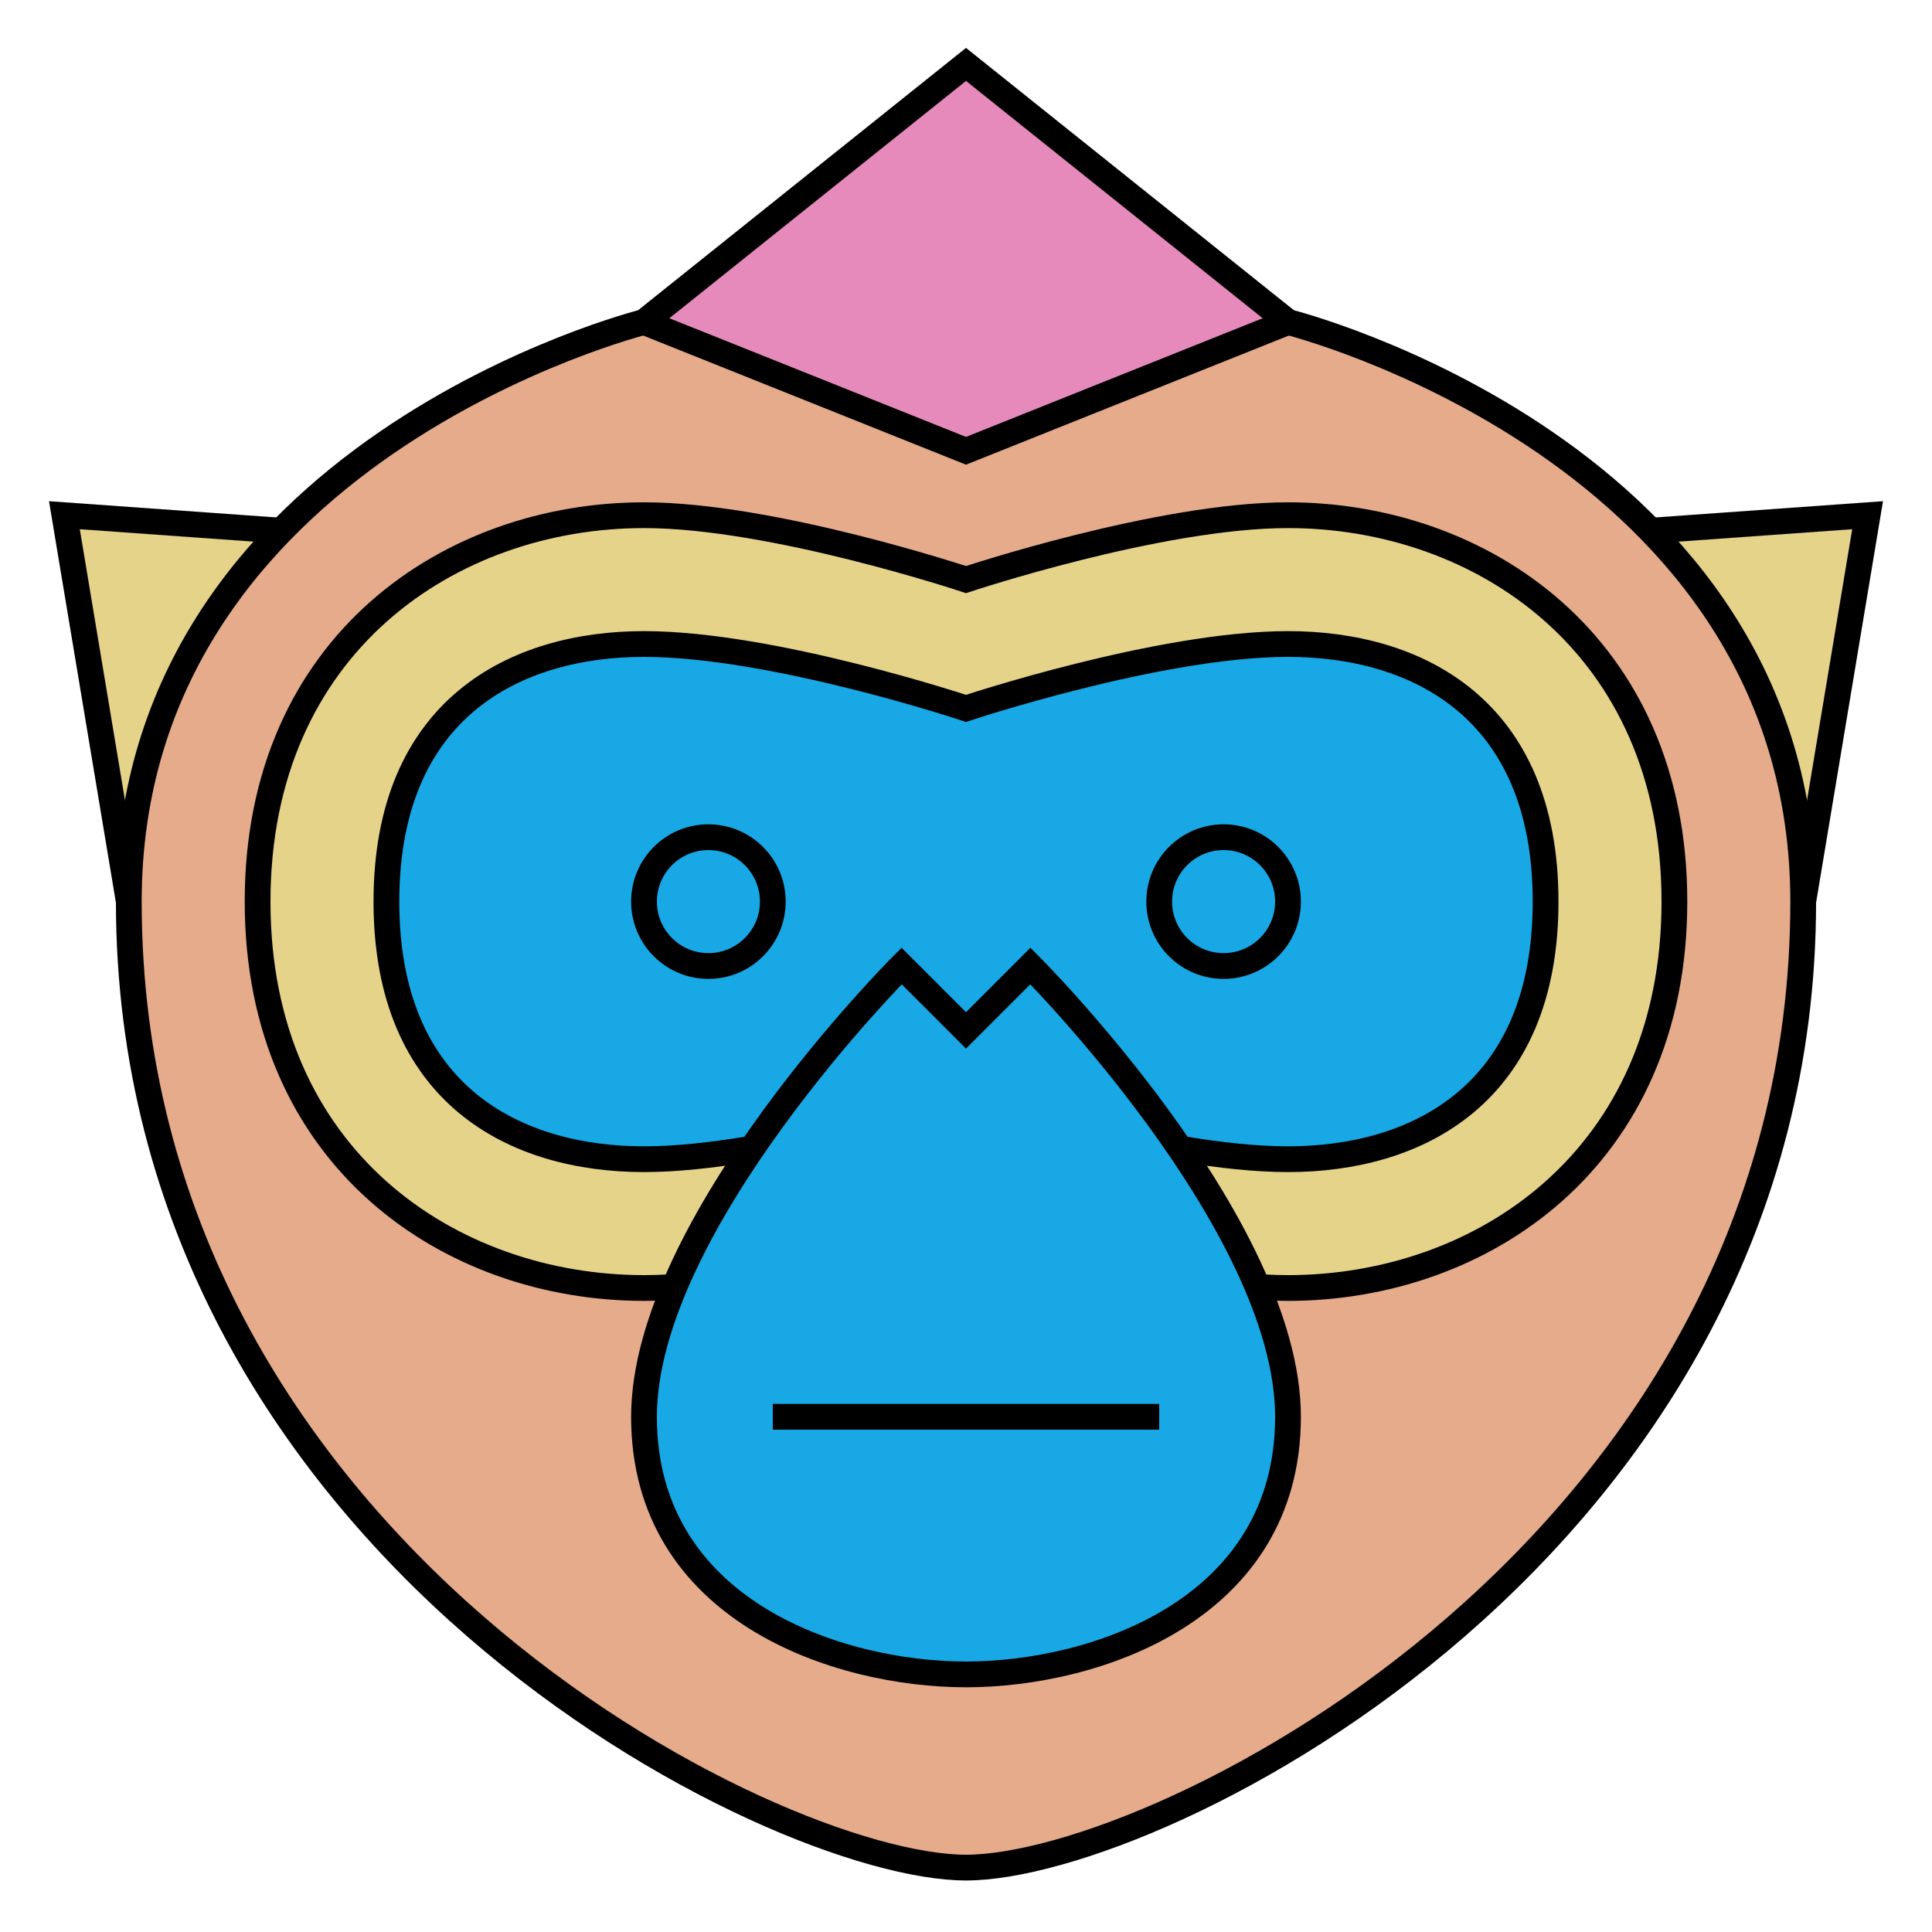
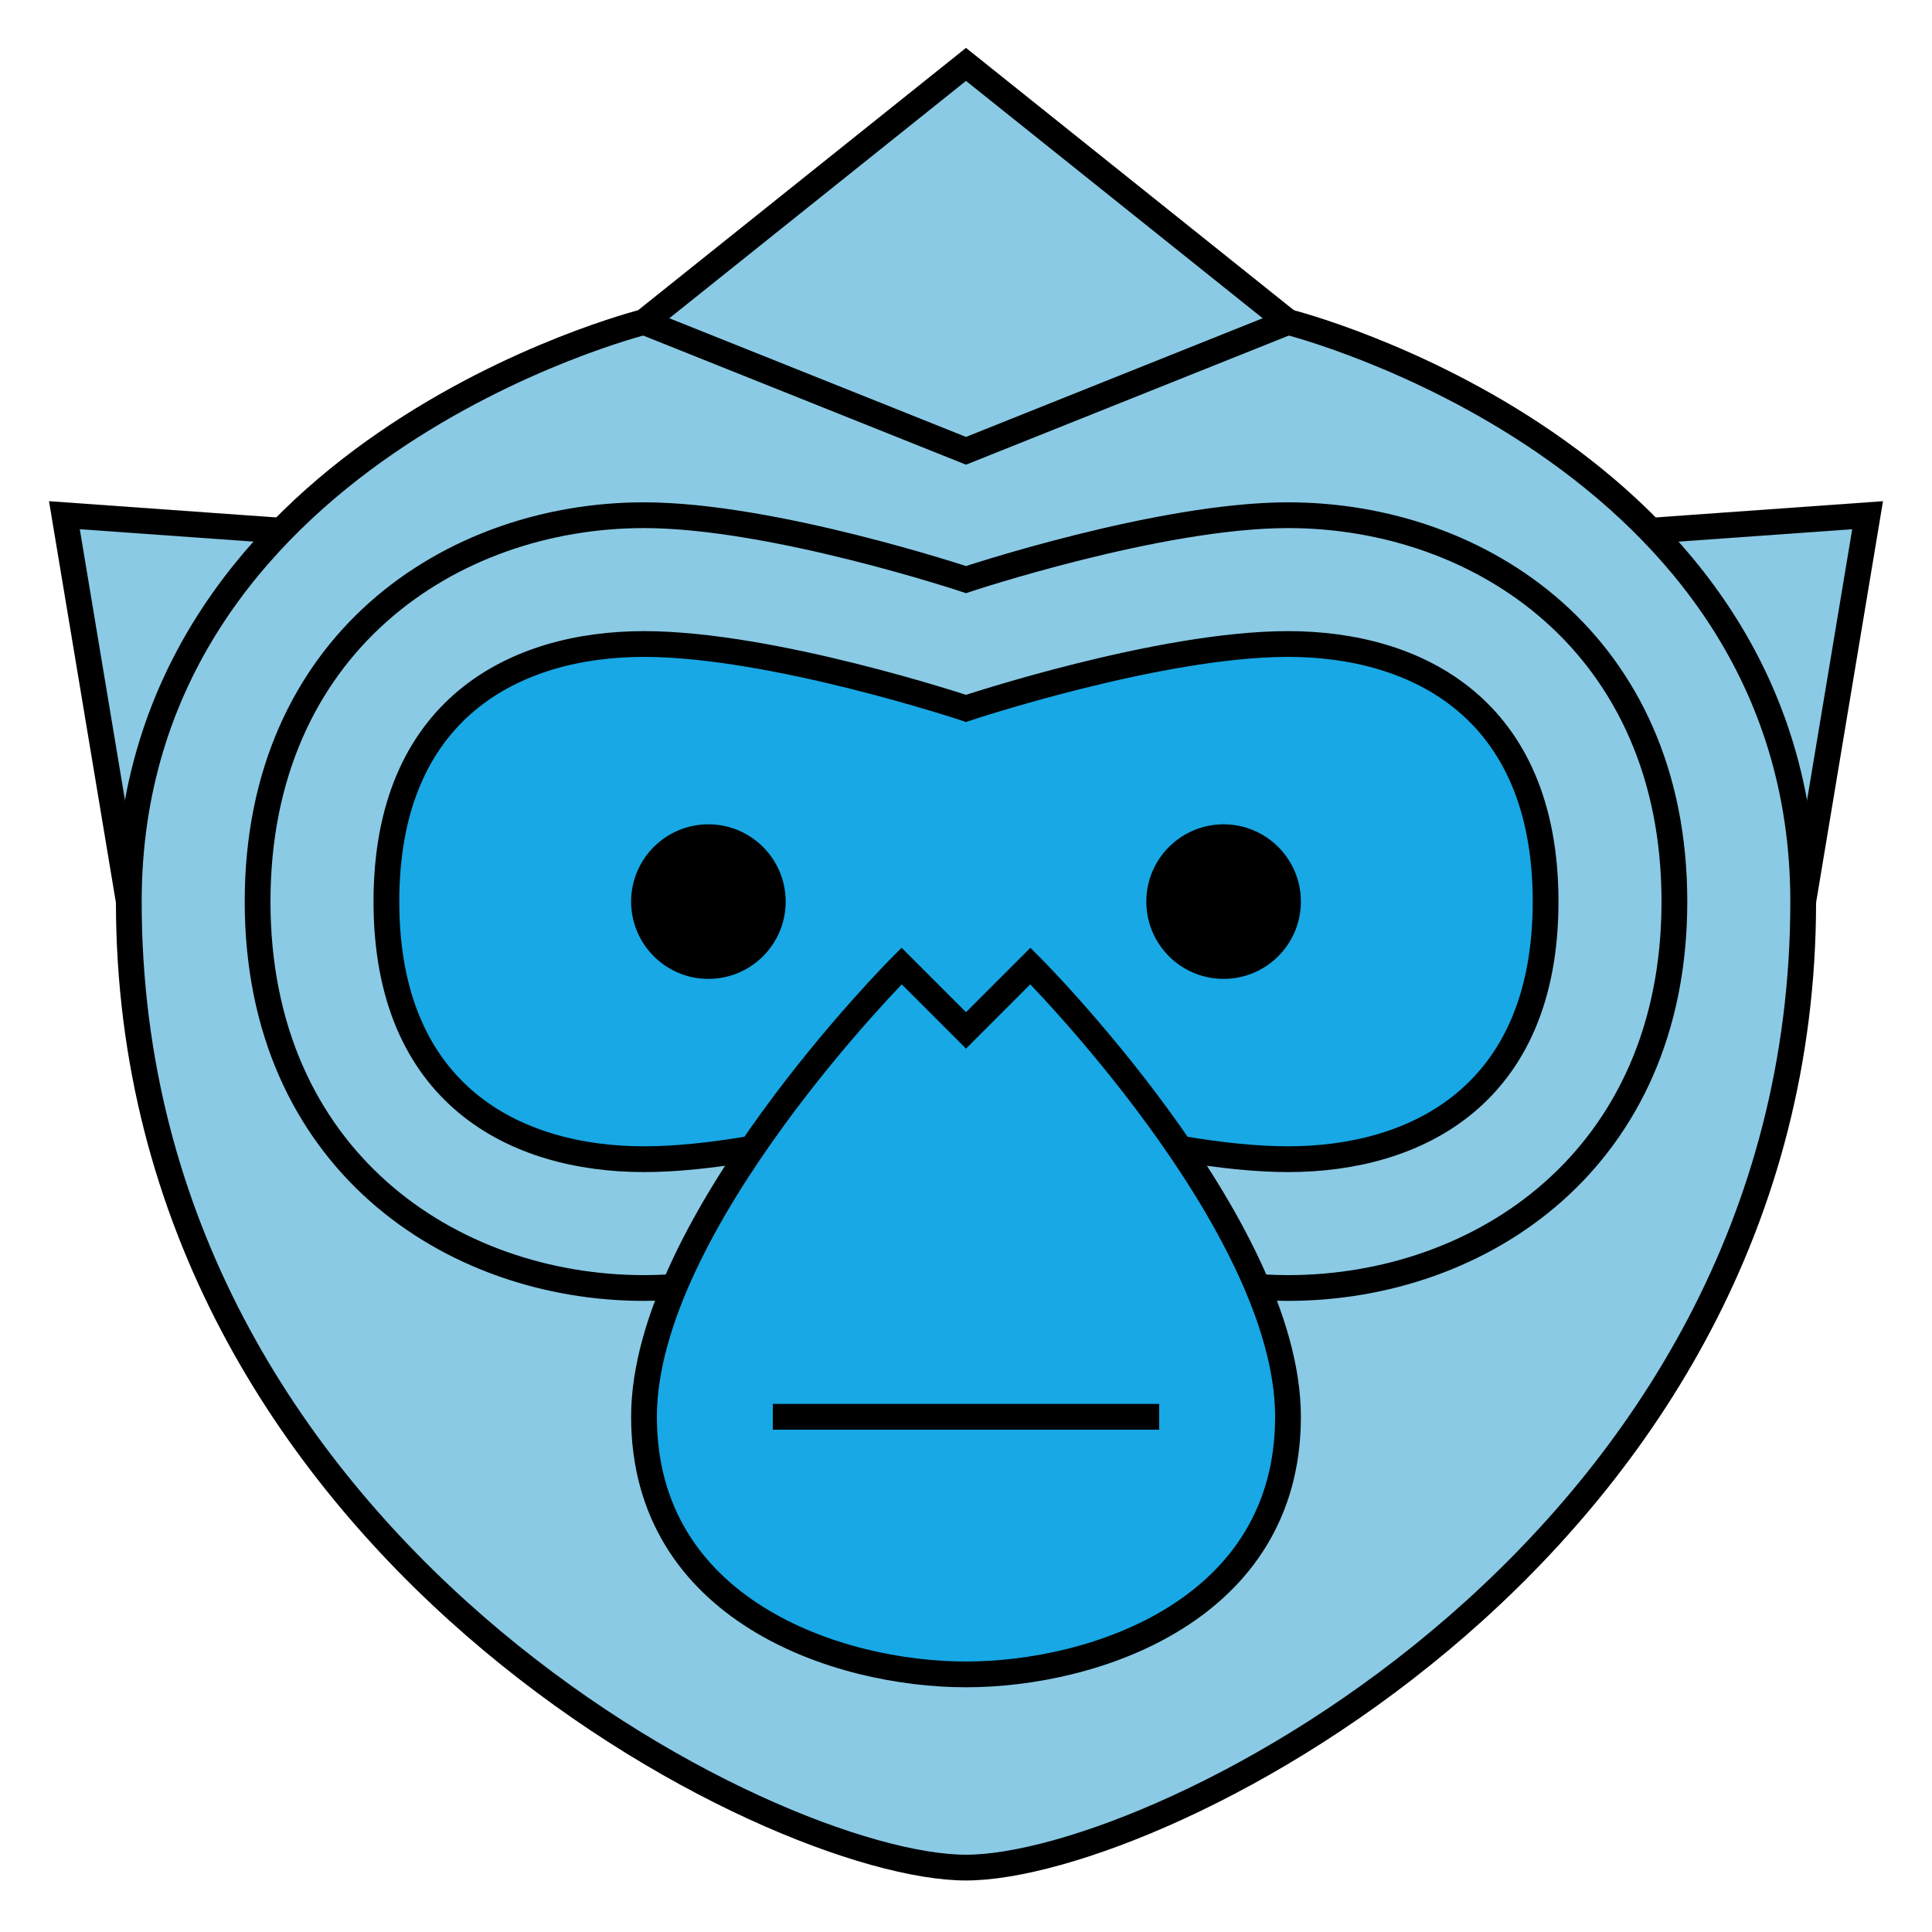
- <svg xmlns="http://www.w3.org/2000/svg" id="a" data-name="logo" width="300" height="300" viewBox="0 0 300 300">
+ <svg xmlns="http://www.w3.org/2000/svg" id="a" data-name="Layer 9" width="300" height="300" viewBox="0 0 300 300">
  <defs>
    <style>
      .b {
-         fill: #e5ab8a;
+         fill: #17a8e5;
      }

-       .b, .c, .d, .e, .f, .g {
+       .b, .c, .d {
        stroke: #000;
        stroke-miterlimit: 10;
        stroke-width: 4px;
      }

      .c {
-         fill: none;
-       }
- 
-       .d {
-         fill: #e5d38a;
-       }
- 
-       .e {
-         fill: #17a8e5;
-       }
- 
-       .f {
-         fill: #e58abb;
-       }
- 
-       .g {
        fill: #8acae5;
      }
    </style>
  </defs>
-   <polygon class="d" points="10 80 150 90 290 80 280 140 20 140 10 80" />
-   <path class="b" d="m200,50s80,20,80,90c0,100-100,150-130,150S20,240,20,140c0-70,80-90,80-90h100Z" />
-   <polygon class="f" points="150 10 200 50 150 70 100 50 150 10" />
-   <path class="d" d="m150,90s30-10,50-10c30,0,60,20,60,60s-30,60-60,60c-20,0-50-10-50-10,0,0-30,10-50,10-30,0-60-20-60-60s30-60,60-60c20,0,50,10,50,10Z" />
-   <path class="e" d="m150,110s30-10,50-10,40,10,40,40-20,40-40,40-50-10-50-10c0,0-30,10-50,10s-40-10-40-40,20-40,40-40,50,10,50,10Z" />
-   <path class="e" d="m150,160l10-10s40,40,40,70-30,40-50,40-50-10-50-40,40-70,40-70l10,10Z" />
-   <line class="g" x1="120" y1="220" x2="180" y2="220" />
-   <circle class="c" cx="190" cy="140" r="10" />
-   <circle class="c" cx="110" cy="140" r="10" />
+   <polygon class="c" points="10 80 150 90 290 80 280 140 20 140 10 80" />
+   <path class="c" d="m200,50s80,20,80,90c0,100-100,150-130,150S20,240,20,140c0-70,80-90,80-90h100Z" />
+   <polygon class="c" points="150 10 200 50 150 70 100 50 150 10" />
+   <path class="c" d="m150,90s30-10,50-10c30,0,60,20,60,60s-30,60-60,60c-20,0-50-10-50-10,0,0-30,10-50,10-30,0-60-20-60-60s30-60,60-60c20,0,50,10,50,10Z" />
+   <path class="b" d="m150,110s30-10,50-10,40,10,40,40-20,40-40,40-50-10-50-10c0,0-30,10-50,10s-40-10-40-40,20-40,40-40,50,10,50,10Z" />
+   <path class="b" d="m150,160l10-10s40,40,40,70-30,40-50,40-50-10-50-40,40-70,40-70l10,10Z" />
+   <line class="b" x1="120" y1="220" x2="180" y2="220" />
+   <circle class="d" cx="190" cy="140" r="10" />
+   <circle class="d" cx="110" cy="140" r="10" />
</svg>
